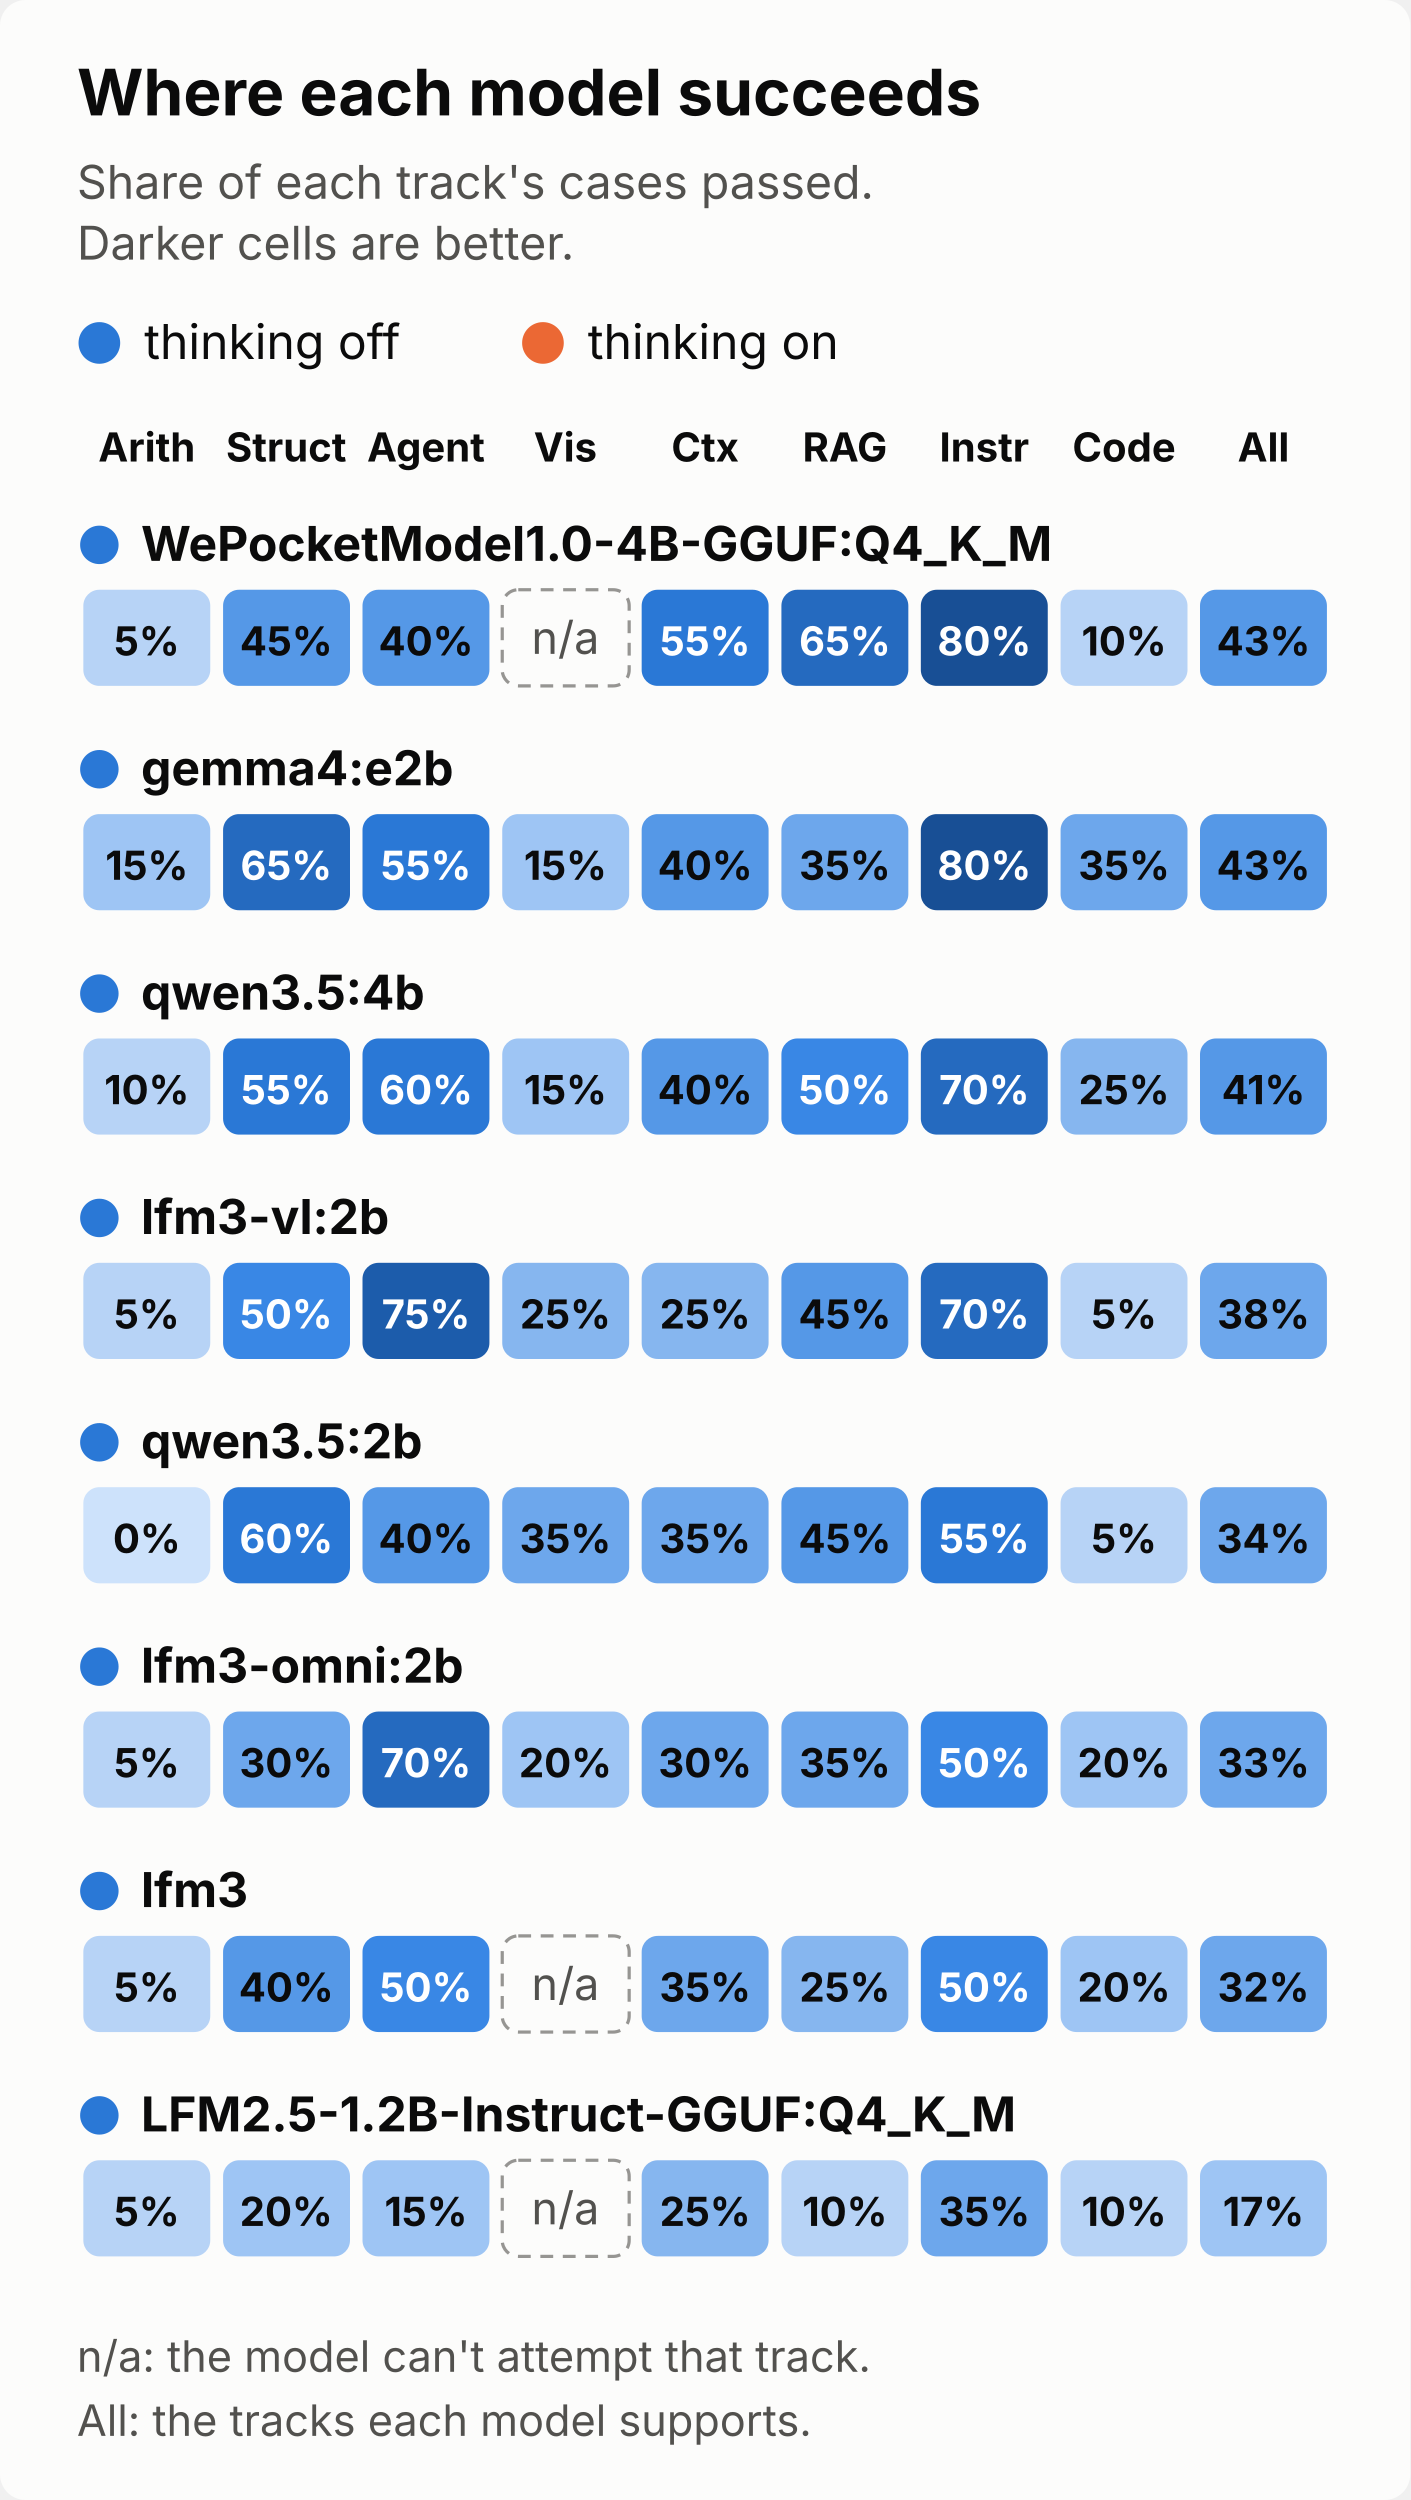
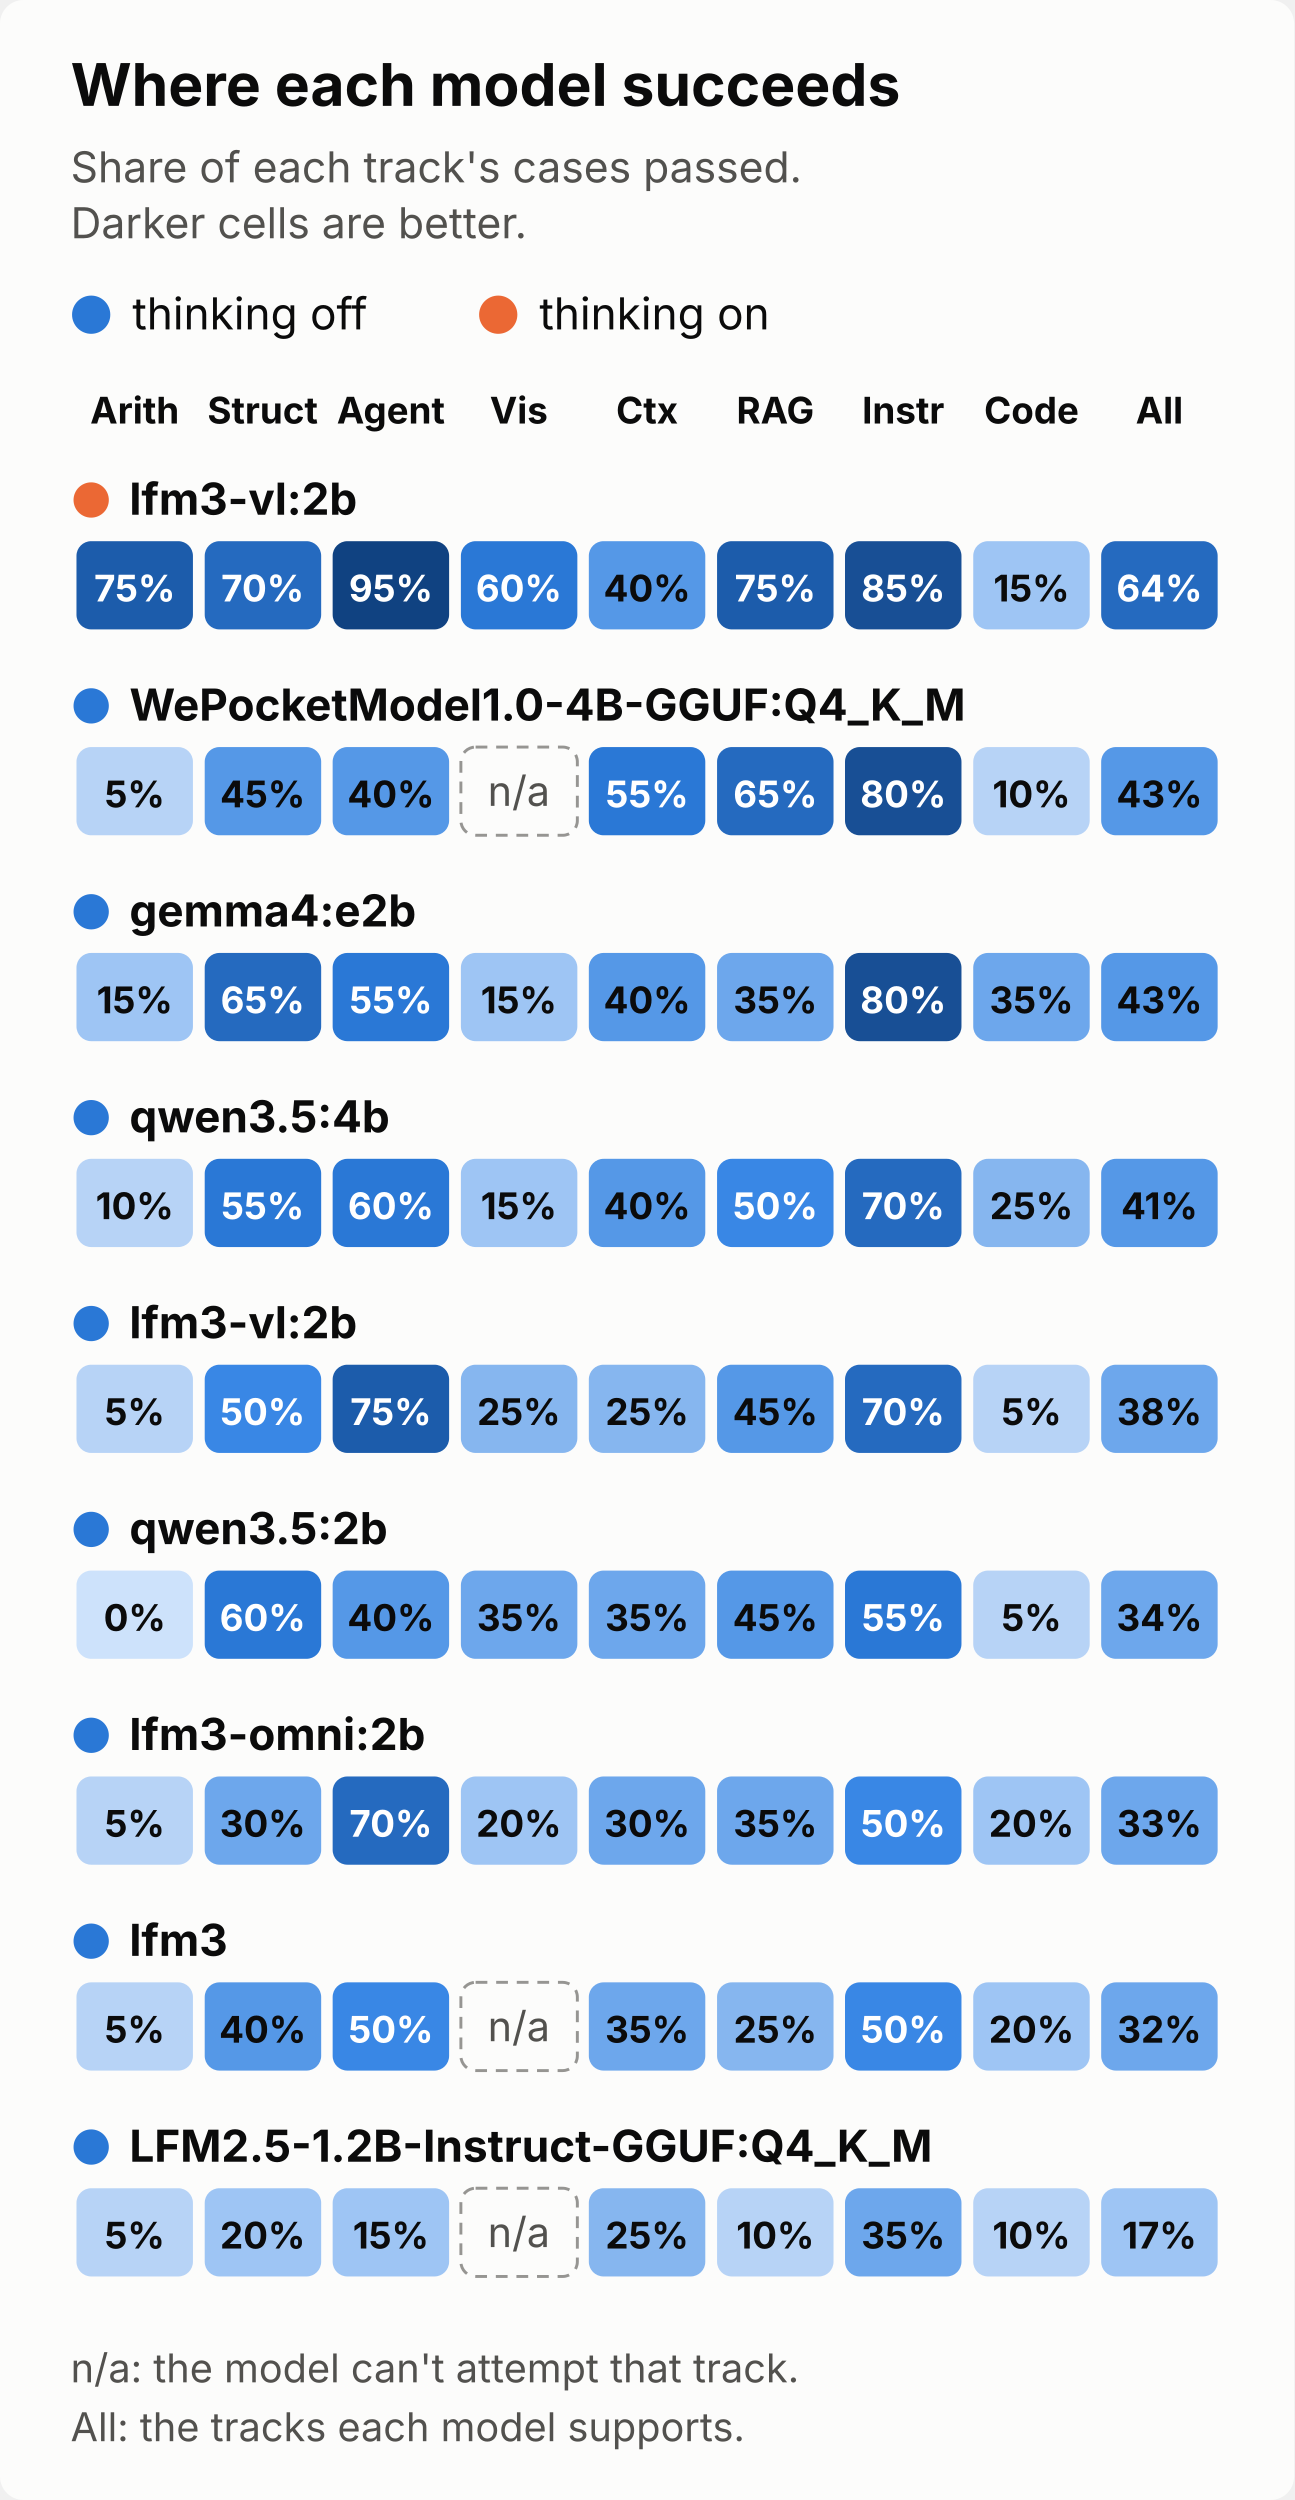
- <svg xmlns="http://www.w3.org/2000/svg" width="440" height="780" viewBox="0 0 440 780" role="img" aria-label="Where each model succeeds">
-   <rect width="440" height="780" rx="8" fill="#fcfcfb" />
+ <svg xmlns="http://www.w3.org/2000/svg" width="440" height="850" viewBox="0 0 440 850" role="img" aria-label="Where each model succeeds">
+   <rect width="440" height="850" rx="8" fill="#fcfcfb" />
  <text x="24.0" y="36.0" font-size="20" font-weight="700" text-anchor="start" fill="#0b0b0b" font-family="system-ui, -apple-system, Segoe UI, sans-serif">Where each model succeeds</text>
  <text x="24.0" y="62.0" font-size="14.5" font-weight="normal" text-anchor="start" fill="#52514e" font-family="system-ui, -apple-system, Segoe UI, sans-serif">Share of each track's cases passed.</text>
  <text x="24.0" y="81.0" font-size="14.5" font-weight="normal" text-anchor="start" fill="#52514e" font-family="system-ui, -apple-system, Segoe UI, sans-serif">Darker cells are better.</text>
  <circle cx="31.0" cy="107.0" r="7.5" fill="#2a78d6" stroke="#fcfcfb" stroke-width="2" />
  <text x="45.0" y="112.0" font-size="15" font-weight="normal" text-anchor="start" fill="#0b0b0b" font-family="system-ui, -apple-system, Segoe UI, sans-serif">thinking off</text>
  <circle cx="169.4" cy="107.0" r="7.5" fill="#eb6834" stroke="#fcfcfb" stroke-width="2" />
  <text x="183.4" y="112.0" font-size="15" font-weight="normal" text-anchor="start" fill="#0b0b0b" font-family="system-ui, -apple-system, Segoe UI, sans-serif">thinking on</text>
  <text x="45.8" y="144.0" font-size="12.5" font-weight="700" text-anchor="middle" fill="#0b0b0b" font-family="system-ui, -apple-system, Segoe UI, sans-serif">Arith</text>
  <text x="89.3" y="144.0" font-size="12.5" font-weight="700" text-anchor="middle" fill="#0b0b0b" font-family="system-ui, -apple-system, Segoe UI, sans-serif">Struct</text>
  <text x="132.9" y="144.0" font-size="12.5" font-weight="700" text-anchor="middle" fill="#0b0b0b" font-family="system-ui, -apple-system, Segoe UI, sans-serif">Agent</text>
  <text x="176.4" y="144.0" font-size="12.5" font-weight="700" text-anchor="middle" fill="#0b0b0b" font-family="system-ui, -apple-system, Segoe UI, sans-serif">Vis</text>
  <text x="220.0" y="144.0" font-size="12.5" font-weight="700" text-anchor="middle" fill="#0b0b0b" font-family="system-ui, -apple-system, Segoe UI, sans-serif">Ctx</text>
  <text x="263.6" y="144.0" font-size="12.5" font-weight="700" text-anchor="middle" fill="#0b0b0b" font-family="system-ui, -apple-system, Segoe UI, sans-serif">RAG</text>
  <text x="307.1" y="144.0" font-size="12.5" font-weight="700" text-anchor="middle" fill="#0b0b0b" font-family="system-ui, -apple-system, Segoe UI, sans-serif">Instr</text>
  <text x="350.7" y="144.0" font-size="12.5" font-weight="700" text-anchor="middle" fill="#0b0b0b" font-family="system-ui, -apple-system, Segoe UI, sans-serif">Code</text>
  <text x="394.2" y="144.0" font-size="12.5" font-weight="700" text-anchor="middle" fill="#0b0b0b" font-family="system-ui, -apple-system, Segoe UI, sans-serif">All</text>
-   <circle cx="31.0" cy="170.0" r="7" fill="#2a78d6" stroke="#fcfcfb" stroke-width="2" />
-   <text x="44.0" y="175.0" font-size="15" font-weight="700" text-anchor="start" fill="#0b0b0b" font-family="system-ui, -apple-system, Segoe UI, sans-serif">WePocketModel1.0-4B-GGUF:Q4_K_M</text>
-   <rect x="26.0" y="184" width="39.6" height="30" rx="5" fill="#b7d3f6" />
-   <text x="45.8" y="204.5" font-size="12.5" font-weight="700" text-anchor="middle" fill="#0b0b0b" font-family="system-ui, -apple-system, Segoe UI, sans-serif">5%</text>
-   <rect x="69.6" y="184" width="39.6" height="30" rx="5" fill="#5598e7" />
-   <text x="89.3" y="204.5" font-size="12.5" font-weight="700" text-anchor="middle" fill="#0b0b0b" font-family="system-ui, -apple-system, Segoe UI, sans-serif">45%</text>
-   <rect x="113.1" y="184" width="39.6" height="30" rx="5" fill="#5598e7" />
-   <text x="132.9" y="204.5" font-size="12.5" font-weight="700" text-anchor="middle" fill="#0b0b0b" font-family="system-ui, -apple-system, Segoe UI, sans-serif">40%</text>
-   <rect x="156.7" y="184" width="39.6" height="30" rx="5" fill="none" stroke="#52514e" stroke-opacity="0.6" stroke-dasharray="4 3" />
-   <text x="176.4" y="204.0" font-size="14" font-weight="normal" text-anchor="middle" fill="#52514e" font-family="system-ui, -apple-system, Segoe UI, sans-serif">n/a</text>
-   <rect x="200.2" y="184" width="39.6" height="30" rx="5" fill="#2a78d6" />
-   <text x="220.0" y="204.5" font-size="12.5" font-weight="700" text-anchor="middle" fill="#ffffff" font-family="system-ui, -apple-system, Segoe UI, sans-serif">55%</text>
-   <rect x="243.8" y="184" width="39.6" height="30" rx="5" fill="#256abf" />
-   <text x="263.6" y="204.5" font-size="12.5" font-weight="700" text-anchor="middle" fill="#ffffff" font-family="system-ui, -apple-system, Segoe UI, sans-serif">65%</text>
+   <circle cx="31.0" cy="170.0" r="7" fill="#eb6834" stroke="#fcfcfb" stroke-width="2" />
+   <text x="44.0" y="175.0" font-size="15" font-weight="700" text-anchor="start" fill="#0b0b0b" font-family="system-ui, -apple-system, Segoe UI, sans-serif">lfm3-vl:2b</text>
+   <rect x="26.0" y="184" width="39.6" height="30" rx="5" fill="#1c5cab" />
+   <text x="45.8" y="204.5" font-size="12.5" font-weight="700" text-anchor="middle" fill="#ffffff" font-family="system-ui, -apple-system, Segoe UI, sans-serif">75%</text>
+   <rect x="69.6" y="184" width="39.6" height="30" rx="5" fill="#256abf" />
+   <text x="89.3" y="204.5" font-size="12.5" font-weight="700" text-anchor="middle" fill="#ffffff" font-family="system-ui, -apple-system, Segoe UI, sans-serif">70%</text>
+   <rect x="113.1" y="184" width="39.6" height="30" rx="5" fill="#104281" />
+   <text x="132.9" y="204.5" font-size="12.5" font-weight="700" text-anchor="middle" fill="#ffffff" font-family="system-ui, -apple-system, Segoe UI, sans-serif">95%</text>
+   <rect x="156.7" y="184" width="39.6" height="30" rx="5" fill="#2a78d6" />
+   <text x="176.4" y="204.5" font-size="12.5" font-weight="700" text-anchor="middle" fill="#ffffff" font-family="system-ui, -apple-system, Segoe UI, sans-serif">60%</text>
+   <rect x="200.2" y="184" width="39.6" height="30" rx="5" fill="#5598e7" />
+   <text x="220.0" y="204.5" font-size="12.5" font-weight="700" text-anchor="middle" fill="#0b0b0b" font-family="system-ui, -apple-system, Segoe UI, sans-serif">40%</text>
+   <rect x="243.8" y="184" width="39.6" height="30" rx="5" fill="#1c5cab" />
+   <text x="263.6" y="204.5" font-size="12.5" font-weight="700" text-anchor="middle" fill="#ffffff" font-family="system-ui, -apple-system, Segoe UI, sans-serif">75%</text>
  <rect x="287.3" y="184" width="39.6" height="30" rx="5" fill="#184f95" />
-   <text x="307.1" y="204.5" font-size="12.5" font-weight="700" text-anchor="middle" fill="#ffffff" font-family="system-ui, -apple-system, Segoe UI, sans-serif">80%</text>
-   <rect x="330.9" y="184" width="39.6" height="30" rx="5" fill="#b7d3f6" />
-   <text x="350.7" y="204.5" font-size="12.5" font-weight="700" text-anchor="middle" fill="#0b0b0b" font-family="system-ui, -apple-system, Segoe UI, sans-serif">10%</text>
-   <rect x="374.4" y="184" width="39.6" height="30" rx="5" fill="#5598e7" />
-   <text x="394.2" y="204.5" font-size="12.5" font-weight="700" text-anchor="middle" fill="#0b0b0b" font-family="system-ui, -apple-system, Segoe UI, sans-serif">43%</text>
+   <text x="307.1" y="204.5" font-size="12.5" font-weight="700" text-anchor="middle" fill="#ffffff" font-family="system-ui, -apple-system, Segoe UI, sans-serif">85%</text>
+   <rect x="330.9" y="184" width="39.6" height="30" rx="5" fill="#9ec5f4" />
+   <text x="350.7" y="204.5" font-size="12.5" font-weight="700" text-anchor="middle" fill="#0b0b0b" font-family="system-ui, -apple-system, Segoe UI, sans-serif">15%</text>
+   <rect x="374.4" y="184" width="39.6" height="30" rx="5" fill="#256abf" />
+   <text x="394.2" y="204.5" font-size="12.5" font-weight="700" text-anchor="middle" fill="#ffffff" font-family="system-ui, -apple-system, Segoe UI, sans-serif">64%</text>
  <circle cx="31.0" cy="240.0" r="7" fill="#2a78d6" stroke="#fcfcfb" stroke-width="2" />
-   <text x="44.0" y="245.0" font-size="15" font-weight="700" text-anchor="start" fill="#0b0b0b" font-family="system-ui, -apple-system, Segoe UI, sans-serif">gemma4:e2b</text>
-   <rect x="26.0" y="254" width="39.6" height="30" rx="5" fill="#9ec5f4" />
-   <text x="45.8" y="274.5" font-size="12.5" font-weight="700" text-anchor="middle" fill="#0b0b0b" font-family="system-ui, -apple-system, Segoe UI, sans-serif">15%</text>
-   <rect x="69.6" y="254" width="39.6" height="30" rx="5" fill="#256abf" />
-   <text x="89.3" y="274.5" font-size="12.5" font-weight="700" text-anchor="middle" fill="#ffffff" font-family="system-ui, -apple-system, Segoe UI, sans-serif">65%</text>
-   <rect x="113.1" y="254" width="39.6" height="30" rx="5" fill="#2a78d6" />
-   <text x="132.9" y="274.5" font-size="12.5" font-weight="700" text-anchor="middle" fill="#ffffff" font-family="system-ui, -apple-system, Segoe UI, sans-serif">55%</text>
-   <rect x="156.7" y="254" width="39.6" height="30" rx="5" fill="#9ec5f4" />
-   <text x="176.4" y="274.5" font-size="12.5" font-weight="700" text-anchor="middle" fill="#0b0b0b" font-family="system-ui, -apple-system, Segoe UI, sans-serif">15%</text>
-   <rect x="200.2" y="254" width="39.6" height="30" rx="5" fill="#5598e7" />
-   <text x="220.0" y="274.5" font-size="12.5" font-weight="700" text-anchor="middle" fill="#0b0b0b" font-family="system-ui, -apple-system, Segoe UI, sans-serif">40%</text>
-   <rect x="243.8" y="254" width="39.6" height="30" rx="5" fill="#6da7ec" />
-   <text x="263.6" y="274.5" font-size="12.5" font-weight="700" text-anchor="middle" fill="#0b0b0b" font-family="system-ui, -apple-system, Segoe UI, sans-serif">35%</text>
+   <text x="44.0" y="245.0" font-size="15" font-weight="700" text-anchor="start" fill="#0b0b0b" font-family="system-ui, -apple-system, Segoe UI, sans-serif">WePocketModel1.0-4B-GGUF:Q4_K_M</text>
+   <rect x="26.0" y="254" width="39.6" height="30" rx="5" fill="#b7d3f6" />
+   <text x="45.8" y="274.5" font-size="12.5" font-weight="700" text-anchor="middle" fill="#0b0b0b" font-family="system-ui, -apple-system, Segoe UI, sans-serif">5%</text>
+   <rect x="69.6" y="254" width="39.6" height="30" rx="5" fill="#5598e7" />
+   <text x="89.3" y="274.5" font-size="12.5" font-weight="700" text-anchor="middle" fill="#0b0b0b" font-family="system-ui, -apple-system, Segoe UI, sans-serif">45%</text>
+   <rect x="113.1" y="254" width="39.6" height="30" rx="5" fill="#5598e7" />
+   <text x="132.9" y="274.5" font-size="12.5" font-weight="700" text-anchor="middle" fill="#0b0b0b" font-family="system-ui, -apple-system, Segoe UI, sans-serif">40%</text>
+   <rect x="156.7" y="254" width="39.6" height="30" rx="5" fill="none" stroke="#52514e" stroke-opacity="0.6" stroke-dasharray="4 3" />
+   <text x="176.4" y="274.0" font-size="14" font-weight="normal" text-anchor="middle" fill="#52514e" font-family="system-ui, -apple-system, Segoe UI, sans-serif">n/a</text>
+   <rect x="200.2" y="254" width="39.6" height="30" rx="5" fill="#2a78d6" />
+   <text x="220.0" y="274.5" font-size="12.5" font-weight="700" text-anchor="middle" fill="#ffffff" font-family="system-ui, -apple-system, Segoe UI, sans-serif">55%</text>
+   <rect x="243.8" y="254" width="39.6" height="30" rx="5" fill="#256abf" />
+   <text x="263.6" y="274.5" font-size="12.5" font-weight="700" text-anchor="middle" fill="#ffffff" font-family="system-ui, -apple-system, Segoe UI, sans-serif">65%</text>
  <rect x="287.3" y="254" width="39.6" height="30" rx="5" fill="#184f95" />
  <text x="307.1" y="274.5" font-size="12.5" font-weight="700" text-anchor="middle" fill="#ffffff" font-family="system-ui, -apple-system, Segoe UI, sans-serif">80%</text>
-   <rect x="330.9" y="254" width="39.6" height="30" rx="5" fill="#6da7ec" />
-   <text x="350.7" y="274.5" font-size="12.5" font-weight="700" text-anchor="middle" fill="#0b0b0b" font-family="system-ui, -apple-system, Segoe UI, sans-serif">35%</text>
+   <rect x="330.9" y="254" width="39.6" height="30" rx="5" fill="#b7d3f6" />
+   <text x="350.7" y="274.5" font-size="12.5" font-weight="700" text-anchor="middle" fill="#0b0b0b" font-family="system-ui, -apple-system, Segoe UI, sans-serif">10%</text>
  <rect x="374.4" y="254" width="39.6" height="30" rx="5" fill="#5598e7" />
  <text x="394.2" y="274.5" font-size="12.5" font-weight="700" text-anchor="middle" fill="#0b0b0b" font-family="system-ui, -apple-system, Segoe UI, sans-serif">43%</text>
  <circle cx="31.0" cy="310.0" r="7" fill="#2a78d6" stroke="#fcfcfb" stroke-width="2" />
-   <text x="44.0" y="315.0" font-size="15" font-weight="700" text-anchor="start" fill="#0b0b0b" font-family="system-ui, -apple-system, Segoe UI, sans-serif">qwen3.5:4b</text>
-   <rect x="26.0" y="324" width="39.6" height="30" rx="5" fill="#b7d3f6" />
-   <text x="45.8" y="344.5" font-size="12.5" font-weight="700" text-anchor="middle" fill="#0b0b0b" font-family="system-ui, -apple-system, Segoe UI, sans-serif">10%</text>
-   <rect x="69.6" y="324" width="39.6" height="30" rx="5" fill="#2a78d6" />
-   <text x="89.3" y="344.5" font-size="12.5" font-weight="700" text-anchor="middle" fill="#ffffff" font-family="system-ui, -apple-system, Segoe UI, sans-serif">55%</text>
+   <text x="44.0" y="315.0" font-size="15" font-weight="700" text-anchor="start" fill="#0b0b0b" font-family="system-ui, -apple-system, Segoe UI, sans-serif">gemma4:e2b</text>
+   <rect x="26.0" y="324" width="39.6" height="30" rx="5" fill="#9ec5f4" />
+   <text x="45.8" y="344.5" font-size="12.5" font-weight="700" text-anchor="middle" fill="#0b0b0b" font-family="system-ui, -apple-system, Segoe UI, sans-serif">15%</text>
+   <rect x="69.6" y="324" width="39.6" height="30" rx="5" fill="#256abf" />
+   <text x="89.3" y="344.5" font-size="12.5" font-weight="700" text-anchor="middle" fill="#ffffff" font-family="system-ui, -apple-system, Segoe UI, sans-serif">65%</text>
  <rect x="113.1" y="324" width="39.6" height="30" rx="5" fill="#2a78d6" />
-   <text x="132.9" y="344.5" font-size="12.5" font-weight="700" text-anchor="middle" fill="#ffffff" font-family="system-ui, -apple-system, Segoe UI, sans-serif">60%</text>
+   <text x="132.9" y="344.5" font-size="12.5" font-weight="700" text-anchor="middle" fill="#ffffff" font-family="system-ui, -apple-system, Segoe UI, sans-serif">55%</text>
  <rect x="156.7" y="324" width="39.6" height="30" rx="5" fill="#9ec5f4" />
  <text x="176.4" y="344.5" font-size="12.5" font-weight="700" text-anchor="middle" fill="#0b0b0b" font-family="system-ui, -apple-system, Segoe UI, sans-serif">15%</text>
  <rect x="200.2" y="324" width="39.6" height="30" rx="5" fill="#5598e7" />
  <text x="220.0" y="344.5" font-size="12.5" font-weight="700" text-anchor="middle" fill="#0b0b0b" font-family="system-ui, -apple-system, Segoe UI, sans-serif">40%</text>
-   <rect x="243.8" y="324" width="39.6" height="30" rx="5" fill="#3987e5" />
-   <text x="263.6" y="344.5" font-size="12.5" font-weight="700" text-anchor="middle" fill="#ffffff" font-family="system-ui, -apple-system, Segoe UI, sans-serif">50%</text>
-   <rect x="287.3" y="324" width="39.6" height="30" rx="5" fill="#256abf" />
-   <text x="307.1" y="344.5" font-size="12.5" font-weight="700" text-anchor="middle" fill="#ffffff" font-family="system-ui, -apple-system, Segoe UI, sans-serif">70%</text>
-   <rect x="330.9" y="324" width="39.6" height="30" rx="5" fill="#86b6ef" />
-   <text x="350.7" y="344.5" font-size="12.5" font-weight="700" text-anchor="middle" fill="#0b0b0b" font-family="system-ui, -apple-system, Segoe UI, sans-serif">25%</text>
+   <rect x="243.8" y="324" width="39.6" height="30" rx="5" fill="#6da7ec" />
+   <text x="263.6" y="344.5" font-size="12.5" font-weight="700" text-anchor="middle" fill="#0b0b0b" font-family="system-ui, -apple-system, Segoe UI, sans-serif">35%</text>
+   <rect x="287.3" y="324" width="39.6" height="30" rx="5" fill="#184f95" />
+   <text x="307.1" y="344.5" font-size="12.5" font-weight="700" text-anchor="middle" fill="#ffffff" font-family="system-ui, -apple-system, Segoe UI, sans-serif">80%</text>
+   <rect x="330.9" y="324" width="39.6" height="30" rx="5" fill="#6da7ec" />
+   <text x="350.7" y="344.5" font-size="12.5" font-weight="700" text-anchor="middle" fill="#0b0b0b" font-family="system-ui, -apple-system, Segoe UI, sans-serif">35%</text>
  <rect x="374.4" y="324" width="39.6" height="30" rx="5" fill="#5598e7" />
-   <text x="394.2" y="344.5" font-size="12.5" font-weight="700" text-anchor="middle" fill="#0b0b0b" font-family="system-ui, -apple-system, Segoe UI, sans-serif">41%</text>
+   <text x="394.2" y="344.5" font-size="12.5" font-weight="700" text-anchor="middle" fill="#0b0b0b" font-family="system-ui, -apple-system, Segoe UI, sans-serif">43%</text>
  <circle cx="31.0" cy="380.0" r="7" fill="#2a78d6" stroke="#fcfcfb" stroke-width="2" />
-   <text x="44.0" y="385.0" font-size="15" font-weight="700" text-anchor="start" fill="#0b0b0b" font-family="system-ui, -apple-system, Segoe UI, sans-serif">lfm3-vl:2b</text>
+   <text x="44.0" y="385.0" font-size="15" font-weight="700" text-anchor="start" fill="#0b0b0b" font-family="system-ui, -apple-system, Segoe UI, sans-serif">qwen3.5:4b</text>
  <rect x="26.0" y="394" width="39.6" height="30" rx="5" fill="#b7d3f6" />
-   <text x="45.8" y="414.5" font-size="12.5" font-weight="700" text-anchor="middle" fill="#0b0b0b" font-family="system-ui, -apple-system, Segoe UI, sans-serif">5%</text>
-   <rect x="69.6" y="394" width="39.6" height="30" rx="5" fill="#3987e5" />
-   <text x="89.3" y="414.5" font-size="12.5" font-weight="700" text-anchor="middle" fill="#ffffff" font-family="system-ui, -apple-system, Segoe UI, sans-serif">50%</text>
-   <rect x="113.1" y="394" width="39.6" height="30" rx="5" fill="#1c5cab" />
-   <text x="132.9" y="414.5" font-size="12.5" font-weight="700" text-anchor="middle" fill="#ffffff" font-family="system-ui, -apple-system, Segoe UI, sans-serif">75%</text>
-   <rect x="156.7" y="394" width="39.6" height="30" rx="5" fill="#86b6ef" />
-   <text x="176.4" y="414.5" font-size="12.5" font-weight="700" text-anchor="middle" fill="#0b0b0b" font-family="system-ui, -apple-system, Segoe UI, sans-serif">25%</text>
-   <rect x="200.2" y="394" width="39.6" height="30" rx="5" fill="#86b6ef" />
-   <text x="220.0" y="414.5" font-size="12.5" font-weight="700" text-anchor="middle" fill="#0b0b0b" font-family="system-ui, -apple-system, Segoe UI, sans-serif">25%</text>
-   <rect x="243.8" y="394" width="39.6" height="30" rx="5" fill="#5598e7" />
-   <text x="263.6" y="414.5" font-size="12.5" font-weight="700" text-anchor="middle" fill="#0b0b0b" font-family="system-ui, -apple-system, Segoe UI, sans-serif">45%</text>
+   <text x="45.8" y="414.5" font-size="12.5" font-weight="700" text-anchor="middle" fill="#0b0b0b" font-family="system-ui, -apple-system, Segoe UI, sans-serif">10%</text>
+   <rect x="69.6" y="394" width="39.6" height="30" rx="5" fill="#2a78d6" />
+   <text x="89.3" y="414.5" font-size="12.5" font-weight="700" text-anchor="middle" fill="#ffffff" font-family="system-ui, -apple-system, Segoe UI, sans-serif">55%</text>
+   <rect x="113.1" y="394" width="39.6" height="30" rx="5" fill="#2a78d6" />
+   <text x="132.9" y="414.5" font-size="12.5" font-weight="700" text-anchor="middle" fill="#ffffff" font-family="system-ui, -apple-system, Segoe UI, sans-serif">60%</text>
+   <rect x="156.7" y="394" width="39.6" height="30" rx="5" fill="#9ec5f4" />
+   <text x="176.4" y="414.5" font-size="12.5" font-weight="700" text-anchor="middle" fill="#0b0b0b" font-family="system-ui, -apple-system, Segoe UI, sans-serif">15%</text>
+   <rect x="200.2" y="394" width="39.6" height="30" rx="5" fill="#5598e7" />
+   <text x="220.0" y="414.5" font-size="12.5" font-weight="700" text-anchor="middle" fill="#0b0b0b" font-family="system-ui, -apple-system, Segoe UI, sans-serif">40%</text>
+   <rect x="243.8" y="394" width="39.6" height="30" rx="5" fill="#3987e5" />
+   <text x="263.6" y="414.5" font-size="12.5" font-weight="700" text-anchor="middle" fill="#ffffff" font-family="system-ui, -apple-system, Segoe UI, sans-serif">50%</text>
  <rect x="287.3" y="394" width="39.6" height="30" rx="5" fill="#256abf" />
  <text x="307.1" y="414.5" font-size="12.5" font-weight="700" text-anchor="middle" fill="#ffffff" font-family="system-ui, -apple-system, Segoe UI, sans-serif">70%</text>
-   <rect x="330.9" y="394" width="39.6" height="30" rx="5" fill="#b7d3f6" />
-   <text x="350.7" y="414.5" font-size="12.5" font-weight="700" text-anchor="middle" fill="#0b0b0b" font-family="system-ui, -apple-system, Segoe UI, sans-serif">5%</text>
-   <rect x="374.4" y="394" width="39.6" height="30" rx="5" fill="#6da7ec" />
-   <text x="394.2" y="414.5" font-size="12.5" font-weight="700" text-anchor="middle" fill="#0b0b0b" font-family="system-ui, -apple-system, Segoe UI, sans-serif">38%</text>
+   <rect x="330.9" y="394" width="39.6" height="30" rx="5" fill="#86b6ef" />
+   <text x="350.7" y="414.5" font-size="12.5" font-weight="700" text-anchor="middle" fill="#0b0b0b" font-family="system-ui, -apple-system, Segoe UI, sans-serif">25%</text>
+   <rect x="374.4" y="394" width="39.6" height="30" rx="5" fill="#5598e7" />
+   <text x="394.2" y="414.5" font-size="12.5" font-weight="700" text-anchor="middle" fill="#0b0b0b" font-family="system-ui, -apple-system, Segoe UI, sans-serif">41%</text>
  <circle cx="31.0" cy="450.0" r="7" fill="#2a78d6" stroke="#fcfcfb" stroke-width="2" />
-   <text x="44.0" y="455.0" font-size="15" font-weight="700" text-anchor="start" fill="#0b0b0b" font-family="system-ui, -apple-system, Segoe UI, sans-serif">qwen3.5:2b</text>
-   <rect x="26.0" y="464" width="39.6" height="30" rx="5" fill="#cde2fb" />
-   <text x="45.8" y="484.5" font-size="12.5" font-weight="700" text-anchor="middle" fill="#0b0b0b" font-family="system-ui, -apple-system, Segoe UI, sans-serif">0%</text>
-   <rect x="69.6" y="464" width="39.6" height="30" rx="5" fill="#2a78d6" />
-   <text x="89.3" y="484.5" font-size="12.5" font-weight="700" text-anchor="middle" fill="#ffffff" font-family="system-ui, -apple-system, Segoe UI, sans-serif">60%</text>
-   <rect x="113.1" y="464" width="39.6" height="30" rx="5" fill="#5598e7" />
-   <text x="132.9" y="484.5" font-size="12.5" font-weight="700" text-anchor="middle" fill="#0b0b0b" font-family="system-ui, -apple-system, Segoe UI, sans-serif">40%</text>
-   <rect x="156.7" y="464" width="39.6" height="30" rx="5" fill="#6da7ec" />
-   <text x="176.4" y="484.5" font-size="12.5" font-weight="700" text-anchor="middle" fill="#0b0b0b" font-family="system-ui, -apple-system, Segoe UI, sans-serif">35%</text>
-   <rect x="200.2" y="464" width="39.6" height="30" rx="5" fill="#6da7ec" />
-   <text x="220.0" y="484.5" font-size="12.5" font-weight="700" text-anchor="middle" fill="#0b0b0b" font-family="system-ui, -apple-system, Segoe UI, sans-serif">35%</text>
+   <text x="44.0" y="455.0" font-size="15" font-weight="700" text-anchor="start" fill="#0b0b0b" font-family="system-ui, -apple-system, Segoe UI, sans-serif">lfm3-vl:2b</text>
+   <rect x="26.0" y="464" width="39.6" height="30" rx="5" fill="#b7d3f6" />
+   <text x="45.8" y="484.5" font-size="12.5" font-weight="700" text-anchor="middle" fill="#0b0b0b" font-family="system-ui, -apple-system, Segoe UI, sans-serif">5%</text>
+   <rect x="69.6" y="464" width="39.6" height="30" rx="5" fill="#3987e5" />
+   <text x="89.3" y="484.5" font-size="12.5" font-weight="700" text-anchor="middle" fill="#ffffff" font-family="system-ui, -apple-system, Segoe UI, sans-serif">50%</text>
+   <rect x="113.1" y="464" width="39.6" height="30" rx="5" fill="#1c5cab" />
+   <text x="132.9" y="484.5" font-size="12.5" font-weight="700" text-anchor="middle" fill="#ffffff" font-family="system-ui, -apple-system, Segoe UI, sans-serif">75%</text>
+   <rect x="156.7" y="464" width="39.6" height="30" rx="5" fill="#86b6ef" />
+   <text x="176.4" y="484.5" font-size="12.5" font-weight="700" text-anchor="middle" fill="#0b0b0b" font-family="system-ui, -apple-system, Segoe UI, sans-serif">25%</text>
+   <rect x="200.2" y="464" width="39.6" height="30" rx="5" fill="#86b6ef" />
+   <text x="220.0" y="484.5" font-size="12.5" font-weight="700" text-anchor="middle" fill="#0b0b0b" font-family="system-ui, -apple-system, Segoe UI, sans-serif">25%</text>
  <rect x="243.8" y="464" width="39.6" height="30" rx="5" fill="#5598e7" />
  <text x="263.6" y="484.5" font-size="12.5" font-weight="700" text-anchor="middle" fill="#0b0b0b" font-family="system-ui, -apple-system, Segoe UI, sans-serif">45%</text>
-   <rect x="287.3" y="464" width="39.6" height="30" rx="5" fill="#2a78d6" />
-   <text x="307.1" y="484.5" font-size="12.5" font-weight="700" text-anchor="middle" fill="#ffffff" font-family="system-ui, -apple-system, Segoe UI, sans-serif">55%</text>
+   <rect x="287.3" y="464" width="39.6" height="30" rx="5" fill="#256abf" />
+   <text x="307.1" y="484.5" font-size="12.5" font-weight="700" text-anchor="middle" fill="#ffffff" font-family="system-ui, -apple-system, Segoe UI, sans-serif">70%</text>
  <rect x="330.9" y="464" width="39.6" height="30" rx="5" fill="#b7d3f6" />
  <text x="350.7" y="484.5" font-size="12.5" font-weight="700" text-anchor="middle" fill="#0b0b0b" font-family="system-ui, -apple-system, Segoe UI, sans-serif">5%</text>
  <rect x="374.4" y="464" width="39.6" height="30" rx="5" fill="#6da7ec" />
-   <text x="394.2" y="484.5" font-size="12.5" font-weight="700" text-anchor="middle" fill="#0b0b0b" font-family="system-ui, -apple-system, Segoe UI, sans-serif">34%</text>
+   <text x="394.2" y="484.5" font-size="12.5" font-weight="700" text-anchor="middle" fill="#0b0b0b" font-family="system-ui, -apple-system, Segoe UI, sans-serif">38%</text>
  <circle cx="31.0" cy="520.0" r="7" fill="#2a78d6" stroke="#fcfcfb" stroke-width="2" />
-   <text x="44.0" y="525.0" font-size="15" font-weight="700" text-anchor="start" fill="#0b0b0b" font-family="system-ui, -apple-system, Segoe UI, sans-serif">lfm3-omni:2b</text>
-   <rect x="26.0" y="534" width="39.6" height="30" rx="5" fill="#b7d3f6" />
-   <text x="45.8" y="554.5" font-size="12.5" font-weight="700" text-anchor="middle" fill="#0b0b0b" font-family="system-ui, -apple-system, Segoe UI, sans-serif">5%</text>
-   <rect x="69.6" y="534" width="39.6" height="30" rx="5" fill="#6da7ec" />
-   <text x="89.3" y="554.5" font-size="12.5" font-weight="700" text-anchor="middle" fill="#0b0b0b" font-family="system-ui, -apple-system, Segoe UI, sans-serif">30%</text>
-   <rect x="113.1" y="534" width="39.6" height="30" rx="5" fill="#256abf" />
-   <text x="132.9" y="554.5" font-size="12.5" font-weight="700" text-anchor="middle" fill="#ffffff" font-family="system-ui, -apple-system, Segoe UI, sans-serif">70%</text>
-   <rect x="156.7" y="534" width="39.6" height="30" rx="5" fill="#9ec5f4" />
-   <text x="176.4" y="554.5" font-size="12.5" font-weight="700" text-anchor="middle" fill="#0b0b0b" font-family="system-ui, -apple-system, Segoe UI, sans-serif">20%</text>
+   <text x="44.0" y="525.0" font-size="15" font-weight="700" text-anchor="start" fill="#0b0b0b" font-family="system-ui, -apple-system, Segoe UI, sans-serif">qwen3.5:2b</text>
+   <rect x="26.0" y="534" width="39.6" height="30" rx="5" fill="#cde2fb" />
+   <text x="45.8" y="554.5" font-size="12.5" font-weight="700" text-anchor="middle" fill="#0b0b0b" font-family="system-ui, -apple-system, Segoe UI, sans-serif">0%</text>
+   <rect x="69.6" y="534" width="39.6" height="30" rx="5" fill="#2a78d6" />
+   <text x="89.3" y="554.5" font-size="12.5" font-weight="700" text-anchor="middle" fill="#ffffff" font-family="system-ui, -apple-system, Segoe UI, sans-serif">60%</text>
+   <rect x="113.1" y="534" width="39.6" height="30" rx="5" fill="#5598e7" />
+   <text x="132.9" y="554.5" font-size="12.5" font-weight="700" text-anchor="middle" fill="#0b0b0b" font-family="system-ui, -apple-system, Segoe UI, sans-serif">40%</text>
+   <rect x="156.7" y="534" width="39.6" height="30" rx="5" fill="#6da7ec" />
+   <text x="176.4" y="554.5" font-size="12.5" font-weight="700" text-anchor="middle" fill="#0b0b0b" font-family="system-ui, -apple-system, Segoe UI, sans-serif">35%</text>
  <rect x="200.2" y="534" width="39.6" height="30" rx="5" fill="#6da7ec" />
-   <text x="220.0" y="554.5" font-size="12.5" font-weight="700" text-anchor="middle" fill="#0b0b0b" font-family="system-ui, -apple-system, Segoe UI, sans-serif">30%</text>
-   <rect x="243.8" y="534" width="39.6" height="30" rx="5" fill="#6da7ec" />
-   <text x="263.6" y="554.5" font-size="12.5" font-weight="700" text-anchor="middle" fill="#0b0b0b" font-family="system-ui, -apple-system, Segoe UI, sans-serif">35%</text>
-   <rect x="287.3" y="534" width="39.6" height="30" rx="5" fill="#3987e5" />
-   <text x="307.1" y="554.5" font-size="12.5" font-weight="700" text-anchor="middle" fill="#ffffff" font-family="system-ui, -apple-system, Segoe UI, sans-serif">50%</text>
-   <rect x="330.9" y="534" width="39.6" height="30" rx="5" fill="#9ec5f4" />
-   <text x="350.7" y="554.5" font-size="12.5" font-weight="700" text-anchor="middle" fill="#0b0b0b" font-family="system-ui, -apple-system, Segoe UI, sans-serif">20%</text>
+   <text x="220.0" y="554.5" font-size="12.5" font-weight="700" text-anchor="middle" fill="#0b0b0b" font-family="system-ui, -apple-system, Segoe UI, sans-serif">35%</text>
+   <rect x="243.8" y="534" width="39.6" height="30" rx="5" fill="#5598e7" />
+   <text x="263.6" y="554.5" font-size="12.5" font-weight="700" text-anchor="middle" fill="#0b0b0b" font-family="system-ui, -apple-system, Segoe UI, sans-serif">45%</text>
+   <rect x="287.3" y="534" width="39.6" height="30" rx="5" fill="#2a78d6" />
+   <text x="307.1" y="554.5" font-size="12.5" font-weight="700" text-anchor="middle" fill="#ffffff" font-family="system-ui, -apple-system, Segoe UI, sans-serif">55%</text>
+   <rect x="330.9" y="534" width="39.6" height="30" rx="5" fill="#b7d3f6" />
+   <text x="350.7" y="554.5" font-size="12.5" font-weight="700" text-anchor="middle" fill="#0b0b0b" font-family="system-ui, -apple-system, Segoe UI, sans-serif">5%</text>
  <rect x="374.4" y="534" width="39.6" height="30" rx="5" fill="#6da7ec" />
-   <text x="394.2" y="554.5" font-size="12.5" font-weight="700" text-anchor="middle" fill="#0b0b0b" font-family="system-ui, -apple-system, Segoe UI, sans-serif">33%</text>
+   <text x="394.2" y="554.5" font-size="12.5" font-weight="700" text-anchor="middle" fill="#0b0b0b" font-family="system-ui, -apple-system, Segoe UI, sans-serif">34%</text>
  <circle cx="31.0" cy="590.0" r="7" fill="#2a78d6" stroke="#fcfcfb" stroke-width="2" />
-   <text x="44.0" y="595.0" font-size="15" font-weight="700" text-anchor="start" fill="#0b0b0b" font-family="system-ui, -apple-system, Segoe UI, sans-serif">lfm3</text>
+   <text x="44.0" y="595.0" font-size="15" font-weight="700" text-anchor="start" fill="#0b0b0b" font-family="system-ui, -apple-system, Segoe UI, sans-serif">lfm3-omni:2b</text>
  <rect x="26.0" y="604" width="39.6" height="30" rx="5" fill="#b7d3f6" />
  <text x="45.8" y="624.5" font-size="12.5" font-weight="700" text-anchor="middle" fill="#0b0b0b" font-family="system-ui, -apple-system, Segoe UI, sans-serif">5%</text>
-   <rect x="69.6" y="604" width="39.6" height="30" rx="5" fill="#5598e7" />
-   <text x="89.3" y="624.5" font-size="12.5" font-weight="700" text-anchor="middle" fill="#0b0b0b" font-family="system-ui, -apple-system, Segoe UI, sans-serif">40%</text>
-   <rect x="113.1" y="604" width="39.6" height="30" rx="5" fill="#3987e5" />
-   <text x="132.9" y="624.5" font-size="12.5" font-weight="700" text-anchor="middle" fill="#ffffff" font-family="system-ui, -apple-system, Segoe UI, sans-serif">50%</text>
-   <rect x="156.7" y="604" width="39.6" height="30" rx="5" fill="none" stroke="#52514e" stroke-opacity="0.6" stroke-dasharray="4 3" />
-   <text x="176.4" y="624.0" font-size="14" font-weight="normal" text-anchor="middle" fill="#52514e" font-family="system-ui, -apple-system, Segoe UI, sans-serif">n/a</text>
+   <rect x="69.6" y="604" width="39.6" height="30" rx="5" fill="#6da7ec" />
+   <text x="89.3" y="624.5" font-size="12.5" font-weight="700" text-anchor="middle" fill="#0b0b0b" font-family="system-ui, -apple-system, Segoe UI, sans-serif">30%</text>
+   <rect x="113.1" y="604" width="39.6" height="30" rx="5" fill="#256abf" />
+   <text x="132.9" y="624.5" font-size="12.5" font-weight="700" text-anchor="middle" fill="#ffffff" font-family="system-ui, -apple-system, Segoe UI, sans-serif">70%</text>
+   <rect x="156.7" y="604" width="39.6" height="30" rx="5" fill="#9ec5f4" />
+   <text x="176.4" y="624.5" font-size="12.5" font-weight="700" text-anchor="middle" fill="#0b0b0b" font-family="system-ui, -apple-system, Segoe UI, sans-serif">20%</text>
  <rect x="200.2" y="604" width="39.6" height="30" rx="5" fill="#6da7ec" />
-   <text x="220.0" y="624.5" font-size="12.5" font-weight="700" text-anchor="middle" fill="#0b0b0b" font-family="system-ui, -apple-system, Segoe UI, sans-serif">35%</text>
-   <rect x="243.8" y="604" width="39.6" height="30" rx="5" fill="#86b6ef" />
-   <text x="263.6" y="624.5" font-size="12.5" font-weight="700" text-anchor="middle" fill="#0b0b0b" font-family="system-ui, -apple-system, Segoe UI, sans-serif">25%</text>
+   <text x="220.0" y="624.5" font-size="12.5" font-weight="700" text-anchor="middle" fill="#0b0b0b" font-family="system-ui, -apple-system, Segoe UI, sans-serif">30%</text>
+   <rect x="243.8" y="604" width="39.6" height="30" rx="5" fill="#6da7ec" />
+   <text x="263.6" y="624.5" font-size="12.5" font-weight="700" text-anchor="middle" fill="#0b0b0b" font-family="system-ui, -apple-system, Segoe UI, sans-serif">35%</text>
  <rect x="287.3" y="604" width="39.6" height="30" rx="5" fill="#3987e5" />
  <text x="307.1" y="624.5" font-size="12.5" font-weight="700" text-anchor="middle" fill="#ffffff" font-family="system-ui, -apple-system, Segoe UI, sans-serif">50%</text>
  <rect x="330.9" y="604" width="39.6" height="30" rx="5" fill="#9ec5f4" />
  <text x="350.7" y="624.5" font-size="12.5" font-weight="700" text-anchor="middle" fill="#0b0b0b" font-family="system-ui, -apple-system, Segoe UI, sans-serif">20%</text>
  <rect x="374.4" y="604" width="39.6" height="30" rx="5" fill="#6da7ec" />
-   <text x="394.2" y="624.5" font-size="12.5" font-weight="700" text-anchor="middle" fill="#0b0b0b" font-family="system-ui, -apple-system, Segoe UI, sans-serif">32%</text>
+   <text x="394.2" y="624.5" font-size="12.5" font-weight="700" text-anchor="middle" fill="#0b0b0b" font-family="system-ui, -apple-system, Segoe UI, sans-serif">33%</text>
  <circle cx="31.0" cy="660.0" r="7" fill="#2a78d6" stroke="#fcfcfb" stroke-width="2" />
-   <text x="44.0" y="665.0" font-size="15" font-weight="700" text-anchor="start" fill="#0b0b0b" font-family="system-ui, -apple-system, Segoe UI, sans-serif">LFM2.5-1.2B-Instruct-GGUF:Q4_K_M</text>
+   <text x="44.0" y="665.0" font-size="15" font-weight="700" text-anchor="start" fill="#0b0b0b" font-family="system-ui, -apple-system, Segoe UI, sans-serif">lfm3</text>
  <rect x="26.0" y="674" width="39.6" height="30" rx="5" fill="#b7d3f6" />
  <text x="45.8" y="694.5" font-size="12.5" font-weight="700" text-anchor="middle" fill="#0b0b0b" font-family="system-ui, -apple-system, Segoe UI, sans-serif">5%</text>
-   <rect x="69.6" y="674" width="39.6" height="30" rx="5" fill="#9ec5f4" />
-   <text x="89.3" y="694.5" font-size="12.5" font-weight="700" text-anchor="middle" fill="#0b0b0b" font-family="system-ui, -apple-system, Segoe UI, sans-serif">20%</text>
-   <rect x="113.1" y="674" width="39.6" height="30" rx="5" fill="#9ec5f4" />
-   <text x="132.9" y="694.5" font-size="12.5" font-weight="700" text-anchor="middle" fill="#0b0b0b" font-family="system-ui, -apple-system, Segoe UI, sans-serif">15%</text>
+   <rect x="69.6" y="674" width="39.6" height="30" rx="5" fill="#5598e7" />
+   <text x="89.3" y="694.5" font-size="12.5" font-weight="700" text-anchor="middle" fill="#0b0b0b" font-family="system-ui, -apple-system, Segoe UI, sans-serif">40%</text>
+   <rect x="113.1" y="674" width="39.6" height="30" rx="5" fill="#3987e5" />
+   <text x="132.9" y="694.5" font-size="12.5" font-weight="700" text-anchor="middle" fill="#ffffff" font-family="system-ui, -apple-system, Segoe UI, sans-serif">50%</text>
  <rect x="156.7" y="674" width="39.6" height="30" rx="5" fill="none" stroke="#52514e" stroke-opacity="0.6" stroke-dasharray="4 3" />
  <text x="176.4" y="694.0" font-size="14" font-weight="normal" text-anchor="middle" fill="#52514e" font-family="system-ui, -apple-system, Segoe UI, sans-serif">n/a</text>
-   <rect x="200.2" y="674" width="39.6" height="30" rx="5" fill="#86b6ef" />
-   <text x="220.0" y="694.5" font-size="12.5" font-weight="700" text-anchor="middle" fill="#0b0b0b" font-family="system-ui, -apple-system, Segoe UI, sans-serif">25%</text>
-   <rect x="243.8" y="674" width="39.6" height="30" rx="5" fill="#b7d3f6" />
-   <text x="263.6" y="694.5" font-size="12.5" font-weight="700" text-anchor="middle" fill="#0b0b0b" font-family="system-ui, -apple-system, Segoe UI, sans-serif">10%</text>
-   <rect x="287.3" y="674" width="39.6" height="30" rx="5" fill="#6da7ec" />
-   <text x="307.1" y="694.5" font-size="12.5" font-weight="700" text-anchor="middle" fill="#0b0b0b" font-family="system-ui, -apple-system, Segoe UI, sans-serif">35%</text>
-   <rect x="330.9" y="674" width="39.6" height="30" rx="5" fill="#b7d3f6" />
-   <text x="350.7" y="694.5" font-size="12.5" font-weight="700" text-anchor="middle" fill="#0b0b0b" font-family="system-ui, -apple-system, Segoe UI, sans-serif">10%</text>
-   <rect x="374.4" y="674" width="39.6" height="30" rx="5" fill="#9ec5f4" />
-   <text x="394.2" y="694.5" font-size="12.5" font-weight="700" text-anchor="middle" fill="#0b0b0b" font-family="system-ui, -apple-system, Segoe UI, sans-serif">17%</text>
-   <text x="24.0" y="740.0" font-size="13.5" font-weight="normal" text-anchor="start" fill="#52514e" font-family="system-ui, -apple-system, Segoe UI, sans-serif">n/a: the model can't attempt that track.</text>
-   <text x="24.0" y="760.0" font-size="13.5" font-weight="normal" text-anchor="start" fill="#52514e" font-family="system-ui, -apple-system, Segoe UI, sans-serif">All: the tracks each model supports.</text>
+   <rect x="200.2" y="674" width="39.6" height="30" rx="5" fill="#6da7ec" />
+   <text x="220.0" y="694.5" font-size="12.5" font-weight="700" text-anchor="middle" fill="#0b0b0b" font-family="system-ui, -apple-system, Segoe UI, sans-serif">35%</text>
+   <rect x="243.8" y="674" width="39.6" height="30" rx="5" fill="#86b6ef" />
+   <text x="263.6" y="694.5" font-size="12.5" font-weight="700" text-anchor="middle" fill="#0b0b0b" font-family="system-ui, -apple-system, Segoe UI, sans-serif">25%</text>
+   <rect x="287.3" y="674" width="39.6" height="30" rx="5" fill="#3987e5" />
+   <text x="307.1" y="694.5" font-size="12.5" font-weight="700" text-anchor="middle" fill="#ffffff" font-family="system-ui, -apple-system, Segoe UI, sans-serif">50%</text>
+   <rect x="330.9" y="674" width="39.6" height="30" rx="5" fill="#9ec5f4" />
+   <text x="350.7" y="694.5" font-size="12.5" font-weight="700" text-anchor="middle" fill="#0b0b0b" font-family="system-ui, -apple-system, Segoe UI, sans-serif">20%</text>
+   <rect x="374.4" y="674" width="39.6" height="30" rx="5" fill="#6da7ec" />
+   <text x="394.2" y="694.5" font-size="12.5" font-weight="700" text-anchor="middle" fill="#0b0b0b" font-family="system-ui, -apple-system, Segoe UI, sans-serif">32%</text>
+   <circle cx="31.0" cy="730.0" r="7" fill="#2a78d6" stroke="#fcfcfb" stroke-width="2" />
+   <text x="44.0" y="735.0" font-size="15" font-weight="700" text-anchor="start" fill="#0b0b0b" font-family="system-ui, -apple-system, Segoe UI, sans-serif">LFM2.5-1.2B-Instruct-GGUF:Q4_K_M</text>
+   <rect x="26.0" y="744" width="39.6" height="30" rx="5" fill="#b7d3f6" />
+   <text x="45.8" y="764.5" font-size="12.5" font-weight="700" text-anchor="middle" fill="#0b0b0b" font-family="system-ui, -apple-system, Segoe UI, sans-serif">5%</text>
+   <rect x="69.6" y="744" width="39.6" height="30" rx="5" fill="#9ec5f4" />
+   <text x="89.3" y="764.5" font-size="12.5" font-weight="700" text-anchor="middle" fill="#0b0b0b" font-family="system-ui, -apple-system, Segoe UI, sans-serif">20%</text>
+   <rect x="113.1" y="744" width="39.6" height="30" rx="5" fill="#9ec5f4" />
+   <text x="132.9" y="764.5" font-size="12.5" font-weight="700" text-anchor="middle" fill="#0b0b0b" font-family="system-ui, -apple-system, Segoe UI, sans-serif">15%</text>
+   <rect x="156.7" y="744" width="39.6" height="30" rx="5" fill="none" stroke="#52514e" stroke-opacity="0.6" stroke-dasharray="4 3" />
+   <text x="176.4" y="764.0" font-size="14" font-weight="normal" text-anchor="middle" fill="#52514e" font-family="system-ui, -apple-system, Segoe UI, sans-serif">n/a</text>
+   <rect x="200.2" y="744" width="39.6" height="30" rx="5" fill="#86b6ef" />
+   <text x="220.0" y="764.5" font-size="12.5" font-weight="700" text-anchor="middle" fill="#0b0b0b" font-family="system-ui, -apple-system, Segoe UI, sans-serif">25%</text>
+   <rect x="243.8" y="744" width="39.6" height="30" rx="5" fill="#b7d3f6" />
+   <text x="263.6" y="764.5" font-size="12.5" font-weight="700" text-anchor="middle" fill="#0b0b0b" font-family="system-ui, -apple-system, Segoe UI, sans-serif">10%</text>
+   <rect x="287.3" y="744" width="39.6" height="30" rx="5" fill="#6da7ec" />
+   <text x="307.1" y="764.5" font-size="12.5" font-weight="700" text-anchor="middle" fill="#0b0b0b" font-family="system-ui, -apple-system, Segoe UI, sans-serif">35%</text>
+   <rect x="330.9" y="744" width="39.6" height="30" rx="5" fill="#b7d3f6" />
+   <text x="350.7" y="764.5" font-size="12.5" font-weight="700" text-anchor="middle" fill="#0b0b0b" font-family="system-ui, -apple-system, Segoe UI, sans-serif">10%</text>
+   <rect x="374.4" y="744" width="39.6" height="30" rx="5" fill="#9ec5f4" />
+   <text x="394.2" y="764.5" font-size="12.5" font-weight="700" text-anchor="middle" fill="#0b0b0b" font-family="system-ui, -apple-system, Segoe UI, sans-serif">17%</text>
+   <text x="24.0" y="810.0" font-size="13.5" font-weight="normal" text-anchor="start" fill="#52514e" font-family="system-ui, -apple-system, Segoe UI, sans-serif">n/a: the model can't attempt that track.</text>
+   <text x="24.0" y="830.0" font-size="13.5" font-weight="normal" text-anchor="start" fill="#52514e" font-family="system-ui, -apple-system, Segoe UI, sans-serif">All: the tracks each model supports.</text>
</svg>
